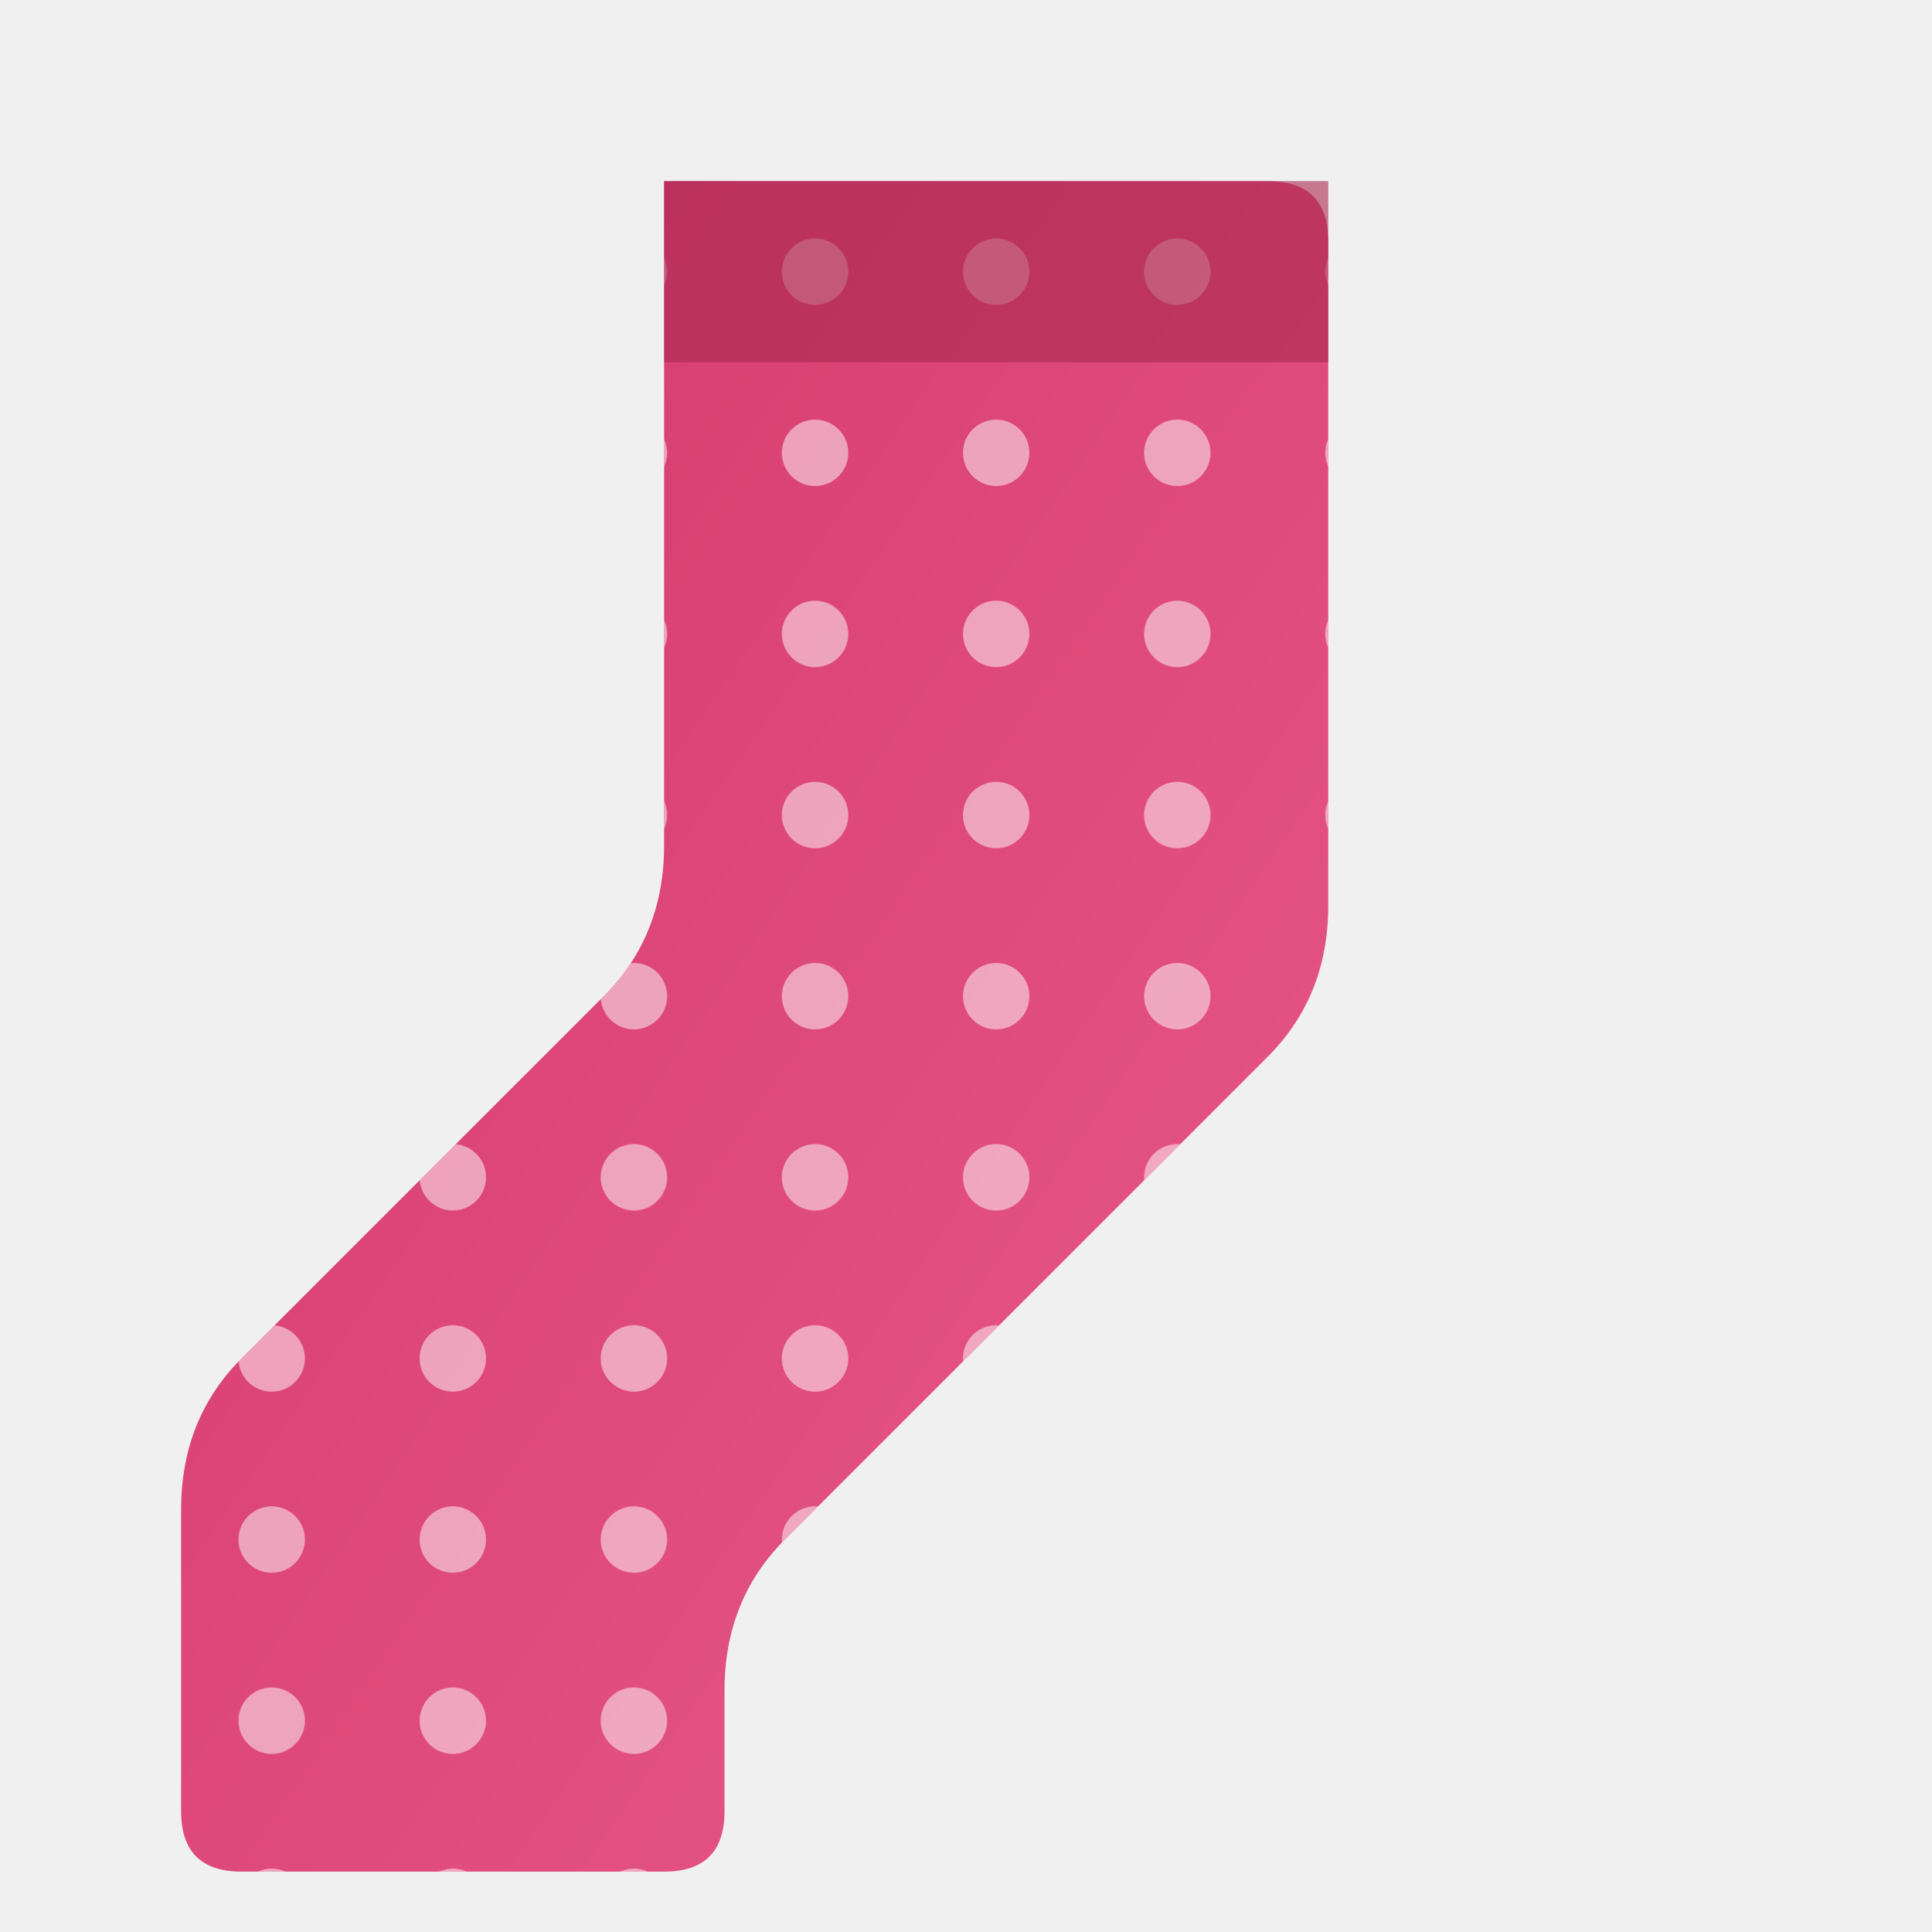
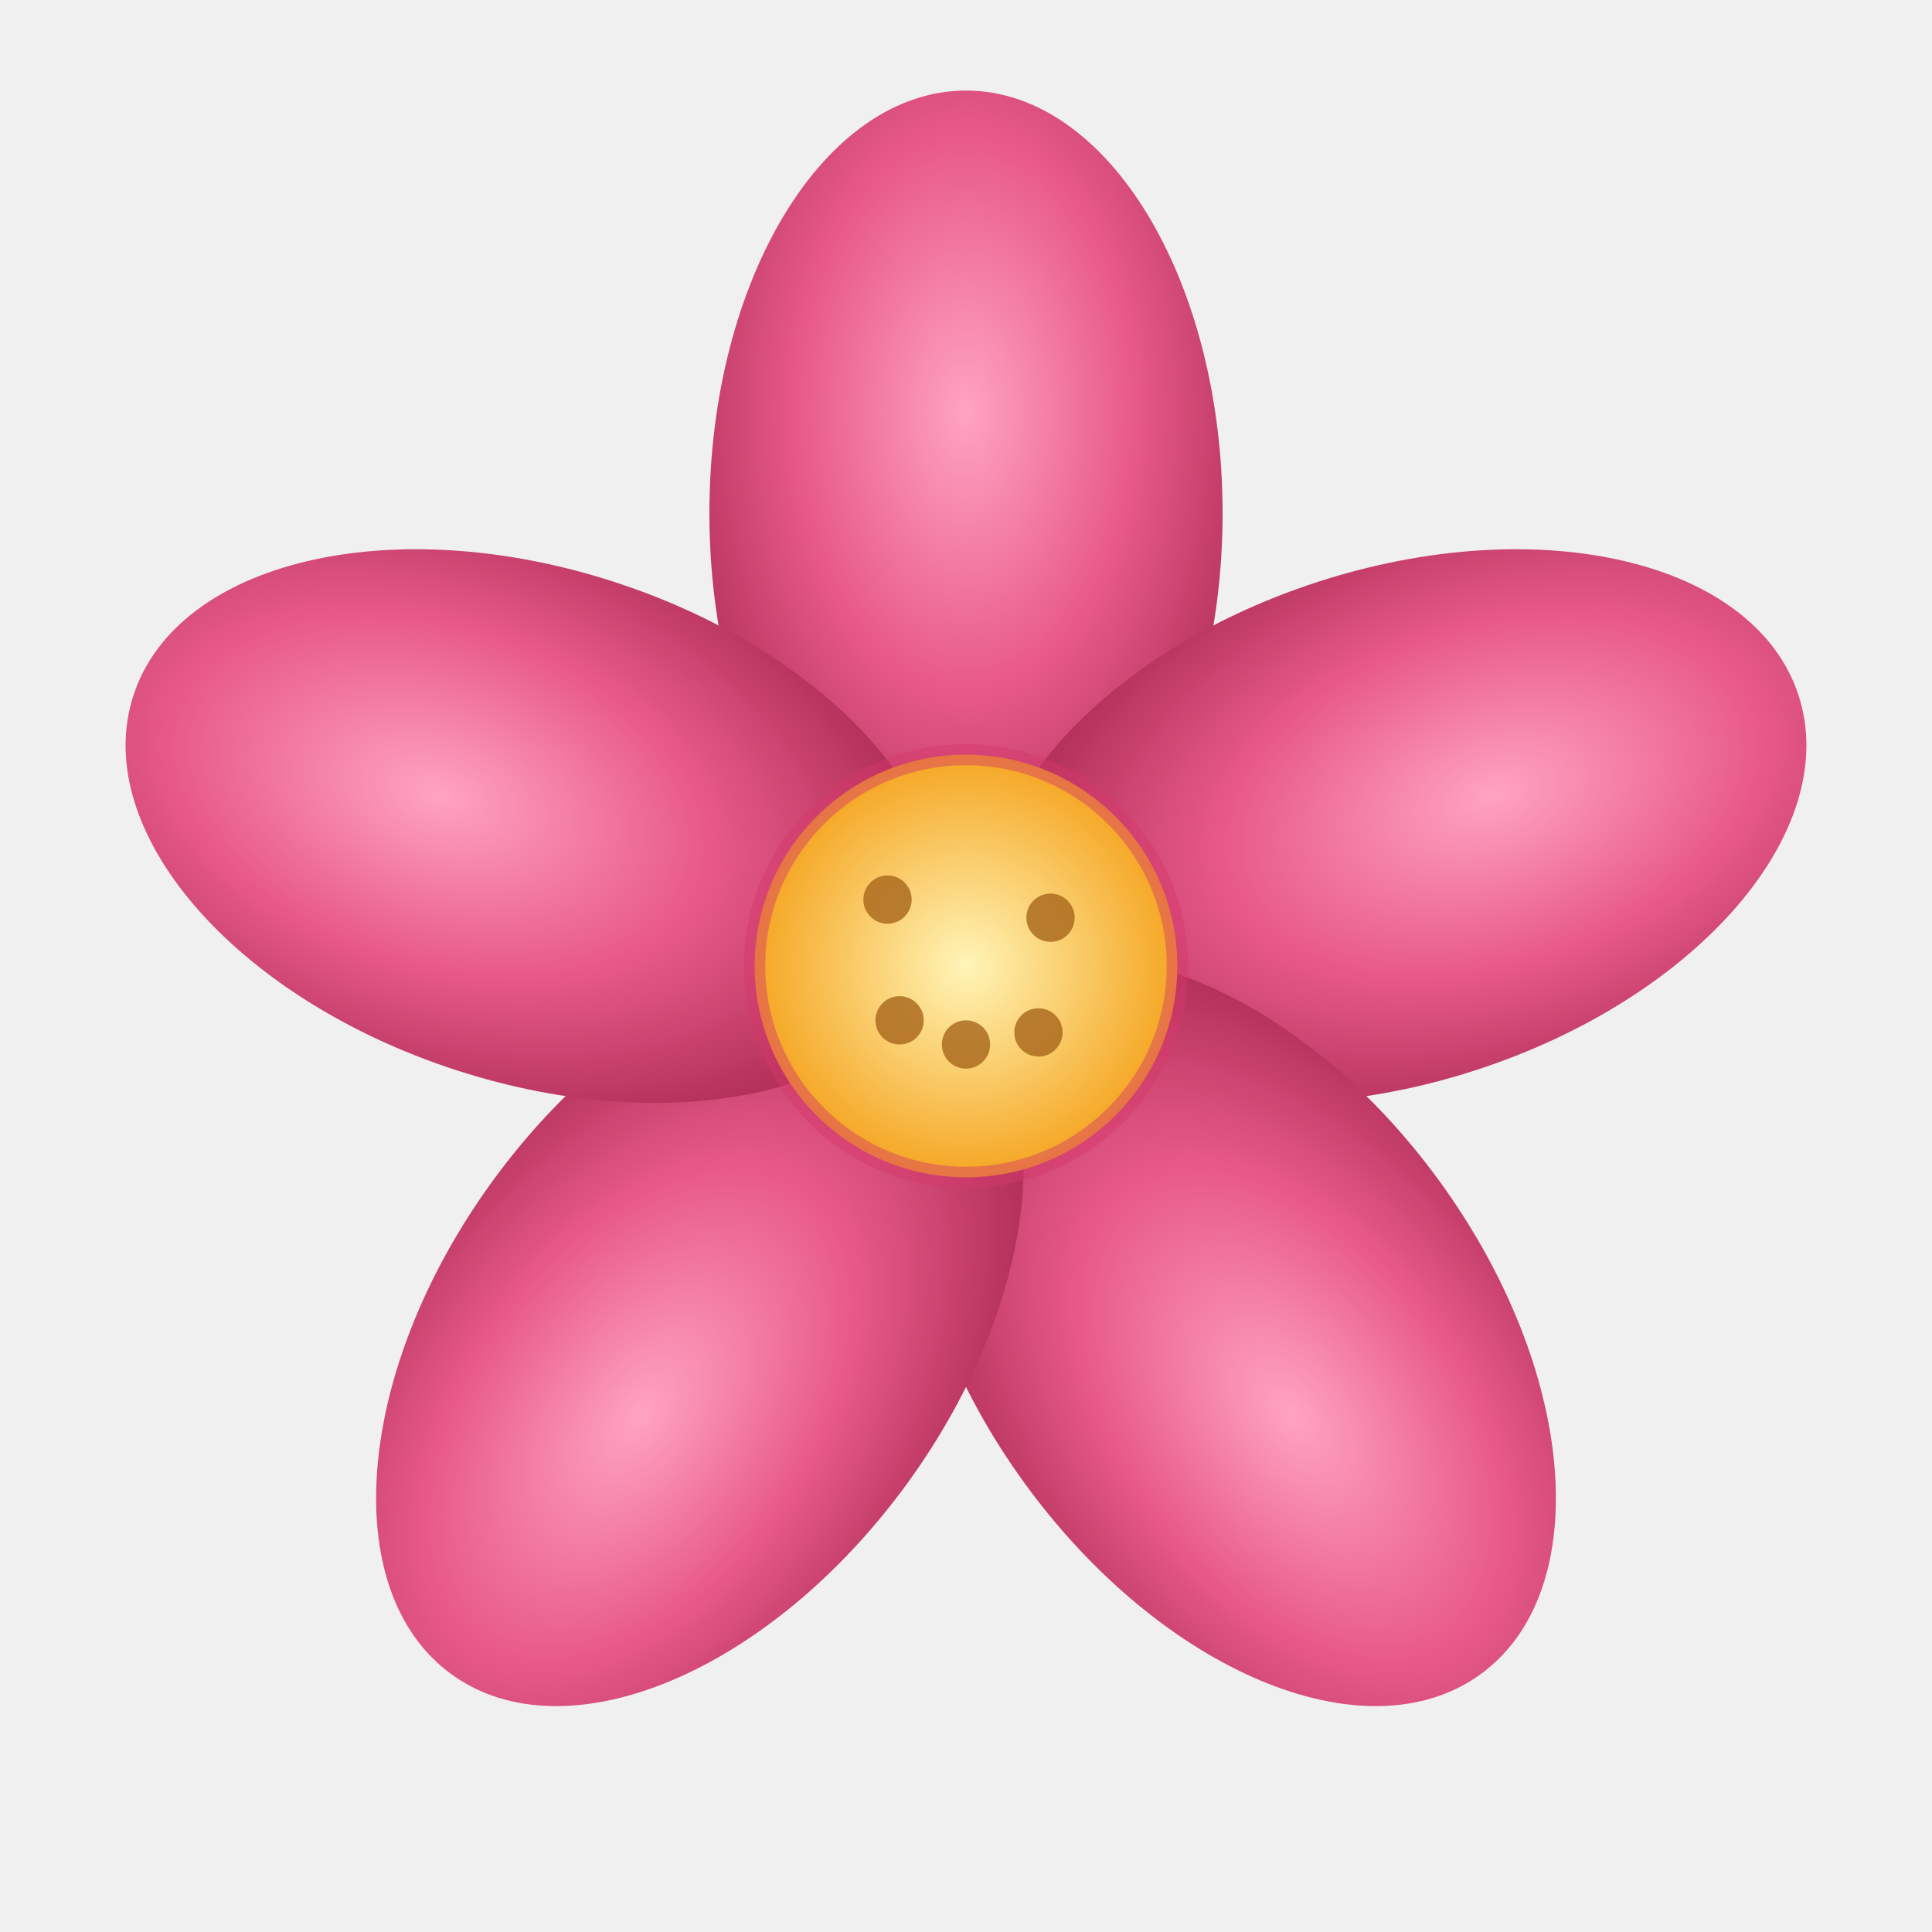
<svg xmlns="http://www.w3.org/2000/svg" viewBox="0 0 64 64" fill="none">
  <defs>
-     <linearGradient id="g" x1="0" y1="0" x2="1" y2="1">
-       <stop offset="0%" stop-color="#d4376b" />
-       <stop offset="100%" stop-color="#e85a8a" />
-     </linearGradient>
-     <pattern id="dots" x="0" y="0" width="6" height="6" patternUnits="userSpaceOnUse">
-       <circle cx="3" cy="3" r="1.1" fill="#fff" opacity="0.5" />
-     </pattern>
+     <radialGradient id="petal" cx="50%" cy="38%" r="65%">
+       <stop offset="0%" stop-color="#ffa3c2" />
+       <stop offset="50%" stop-color="#e85a8a" />
+       <stop offset="100%" stop-color="#a82850" />
+     </radialGradient>
+     <radialGradient id="core">
+       <stop offset="0%" stop-color="#fff5b8" />
+       <stop offset="100%" stop-color="#f5a623" />
+     </radialGradient>
  </defs>
-   <path d="M22 6 L42 6 Q44 6 44 8 L44 30 Q44 33 42 35 L26 51 Q24 53 24 56 L24 60 Q24 62 22 62 L8 62 Q6 62 6 60 L6 50 Q6 47 8 45 L20 33 Q22 31 22 28 Z" fill="url(#g)" />
-   <path d="M22 6 L42 6 Q44 6 44 8 L44 30 Q44 33 42 35 L26 51 Q24 53 24 56 L24 60 Q24 62 22 62 L8 62 Q6 62 6 60 L6 50 Q6 47 8 45 L20 33 Q22 31 22 28 Z" fill="url(#dots)" />
-   <rect x="22" y="6" width="22" height="6" fill="#a82850" opacity="0.6" />
+   <g transform="translate(32 32)">
+     <g>
+       <ellipse cx="0" cy="-15" rx="8.5" ry="14" fill="url(#petal)" transform="rotate(0)" />
+       <ellipse cx="0" cy="-15" rx="8.5" ry="14" fill="url(#petal)" transform="rotate(72)" />
+       <ellipse cx="0" cy="-15" rx="8.5" ry="14" fill="url(#petal)" transform="rotate(144)" />
+       <ellipse cx="0" cy="-15" rx="8.5" ry="14" fill="url(#petal)" transform="rotate(216)" />
+       <ellipse cx="0" cy="-15" rx="8.5" ry="14" fill="url(#petal)" transform="rotate(288)" />
+     </g>
+     <circle r="7" fill="url(#core)" />
+     <circle r="7" fill="none" stroke="#d4376b" stroke-width="0.7" opacity="0.45" />
+     <g fill="#a8651a" opacity="0.8">
+       <circle cx="-2.6" cy="-2.2" r="0.8" />
+       <circle cx="2.8" cy="-1.6" r="0.8" />
+       <circle cx="0" cy="2.6" r="0.8" />
+       <circle cx="-2.2" cy="1.8" r="0.8" />
+       <circle cx="2.4" cy="2.2" r="0.8" />
+     </g>
+   </g>
</svg>
